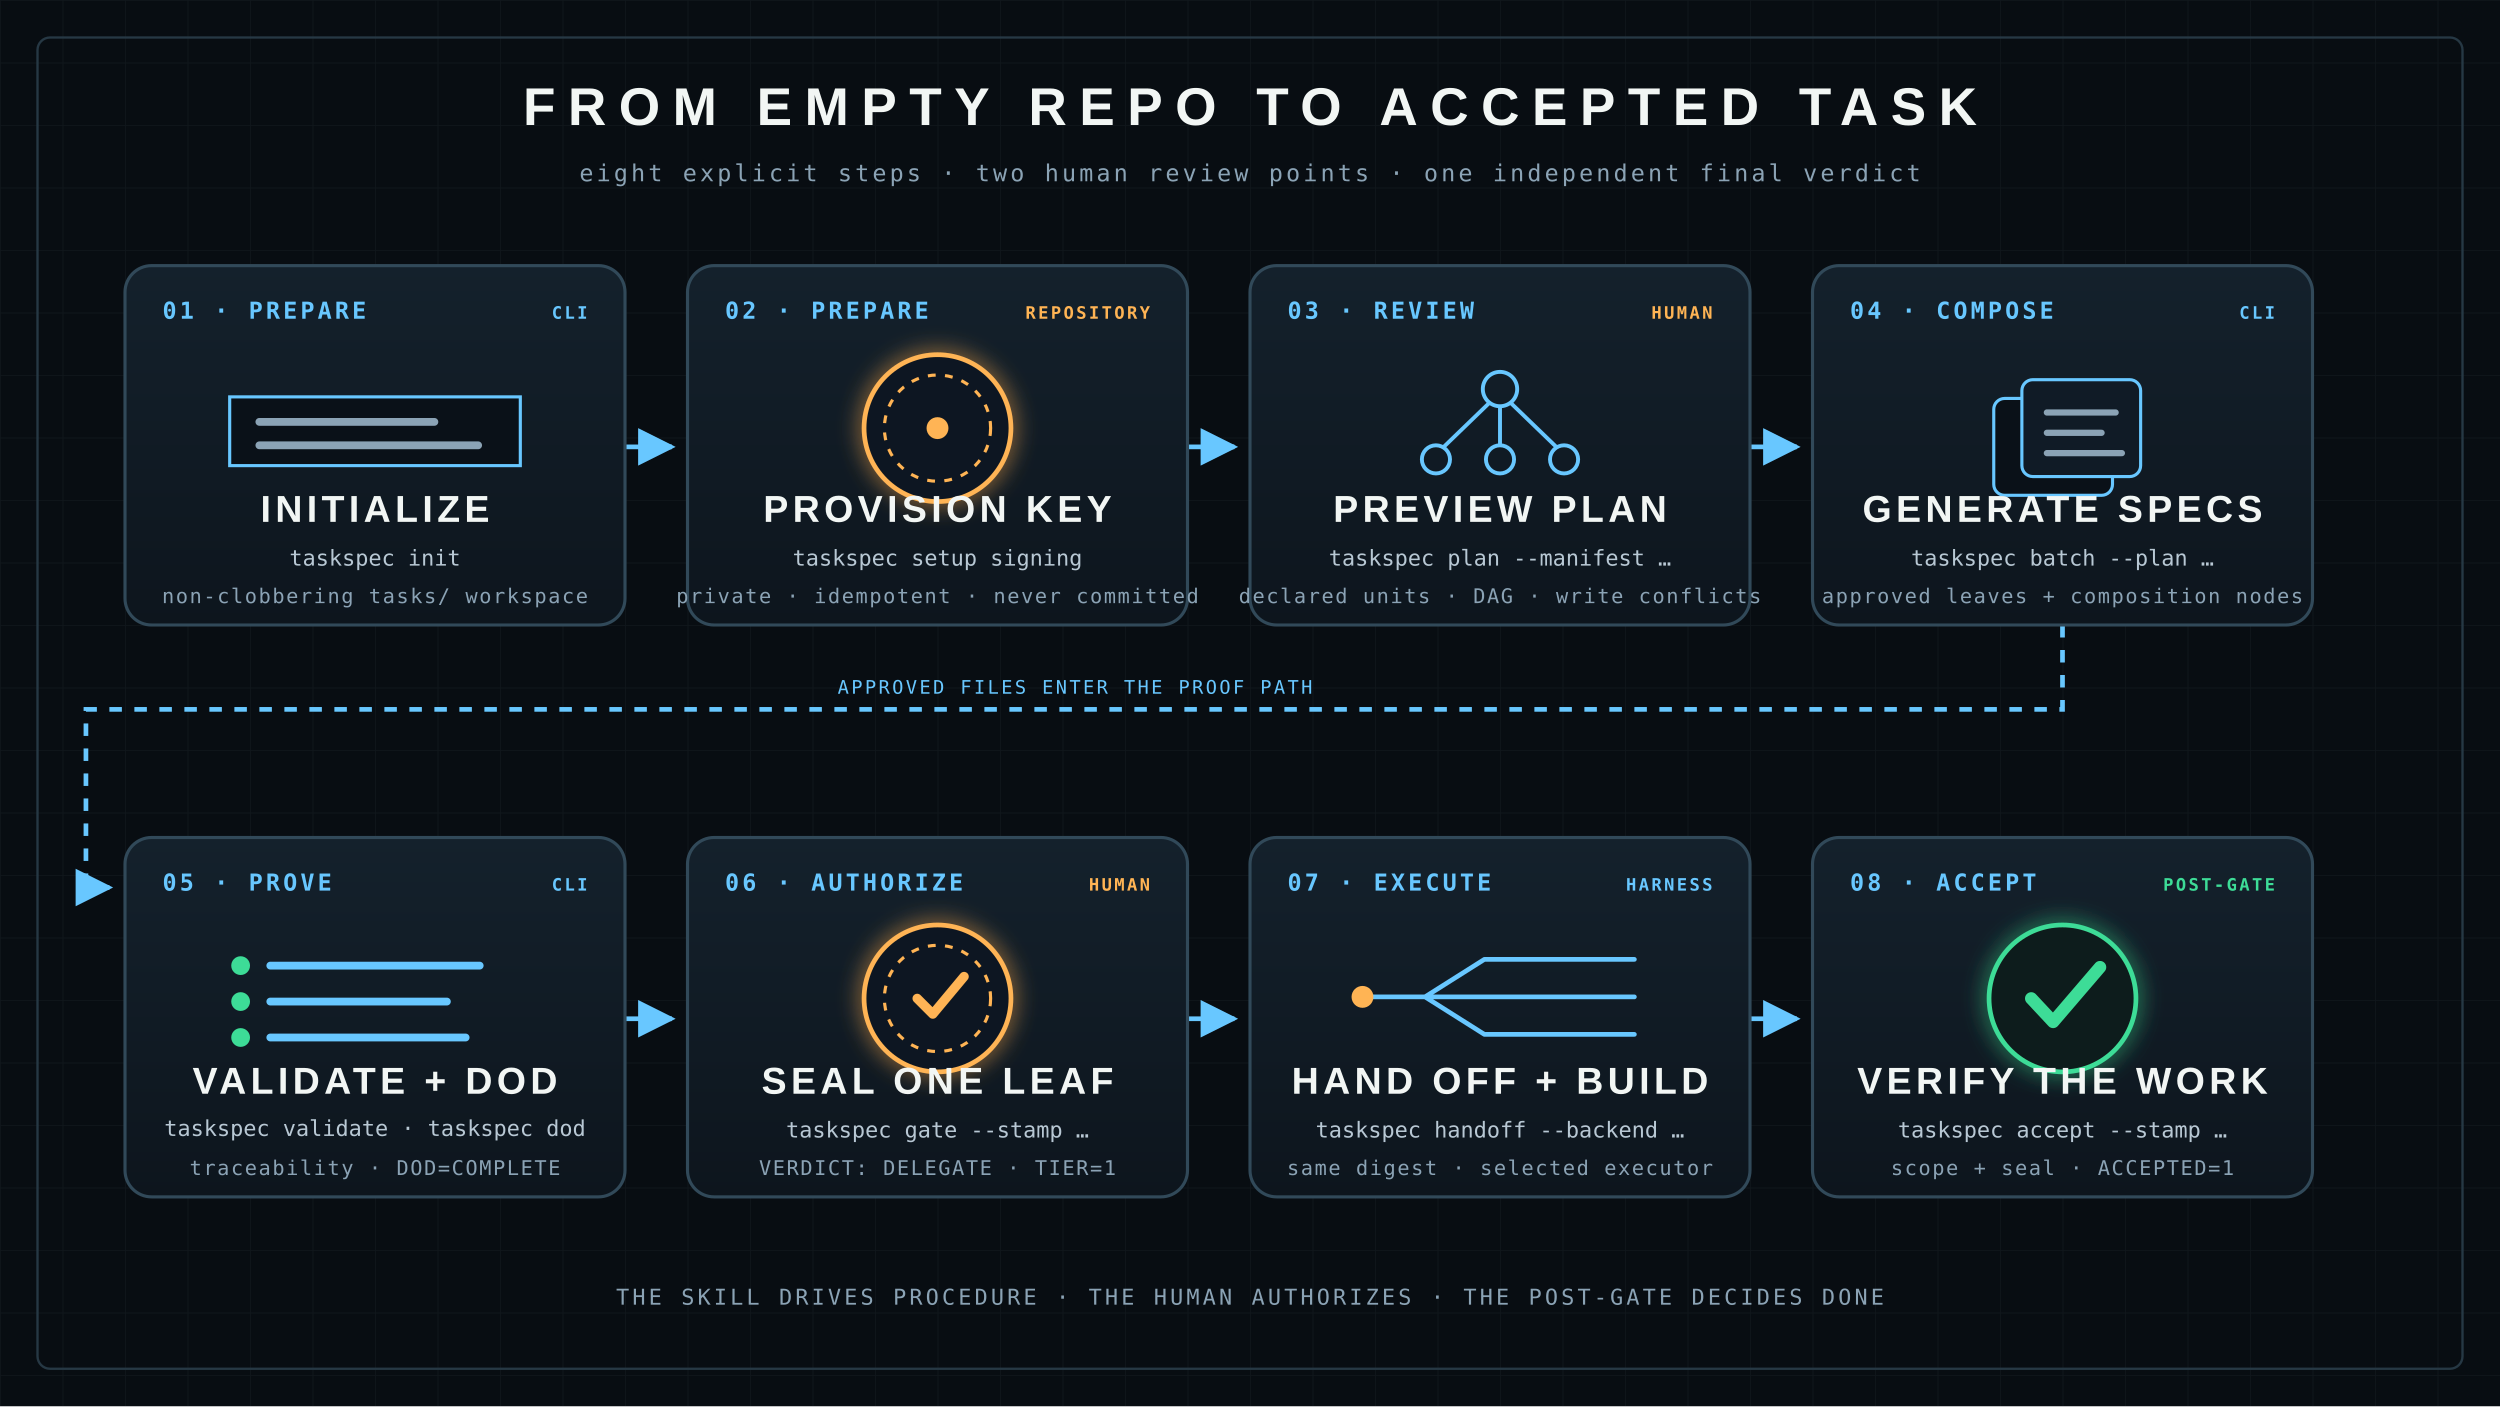
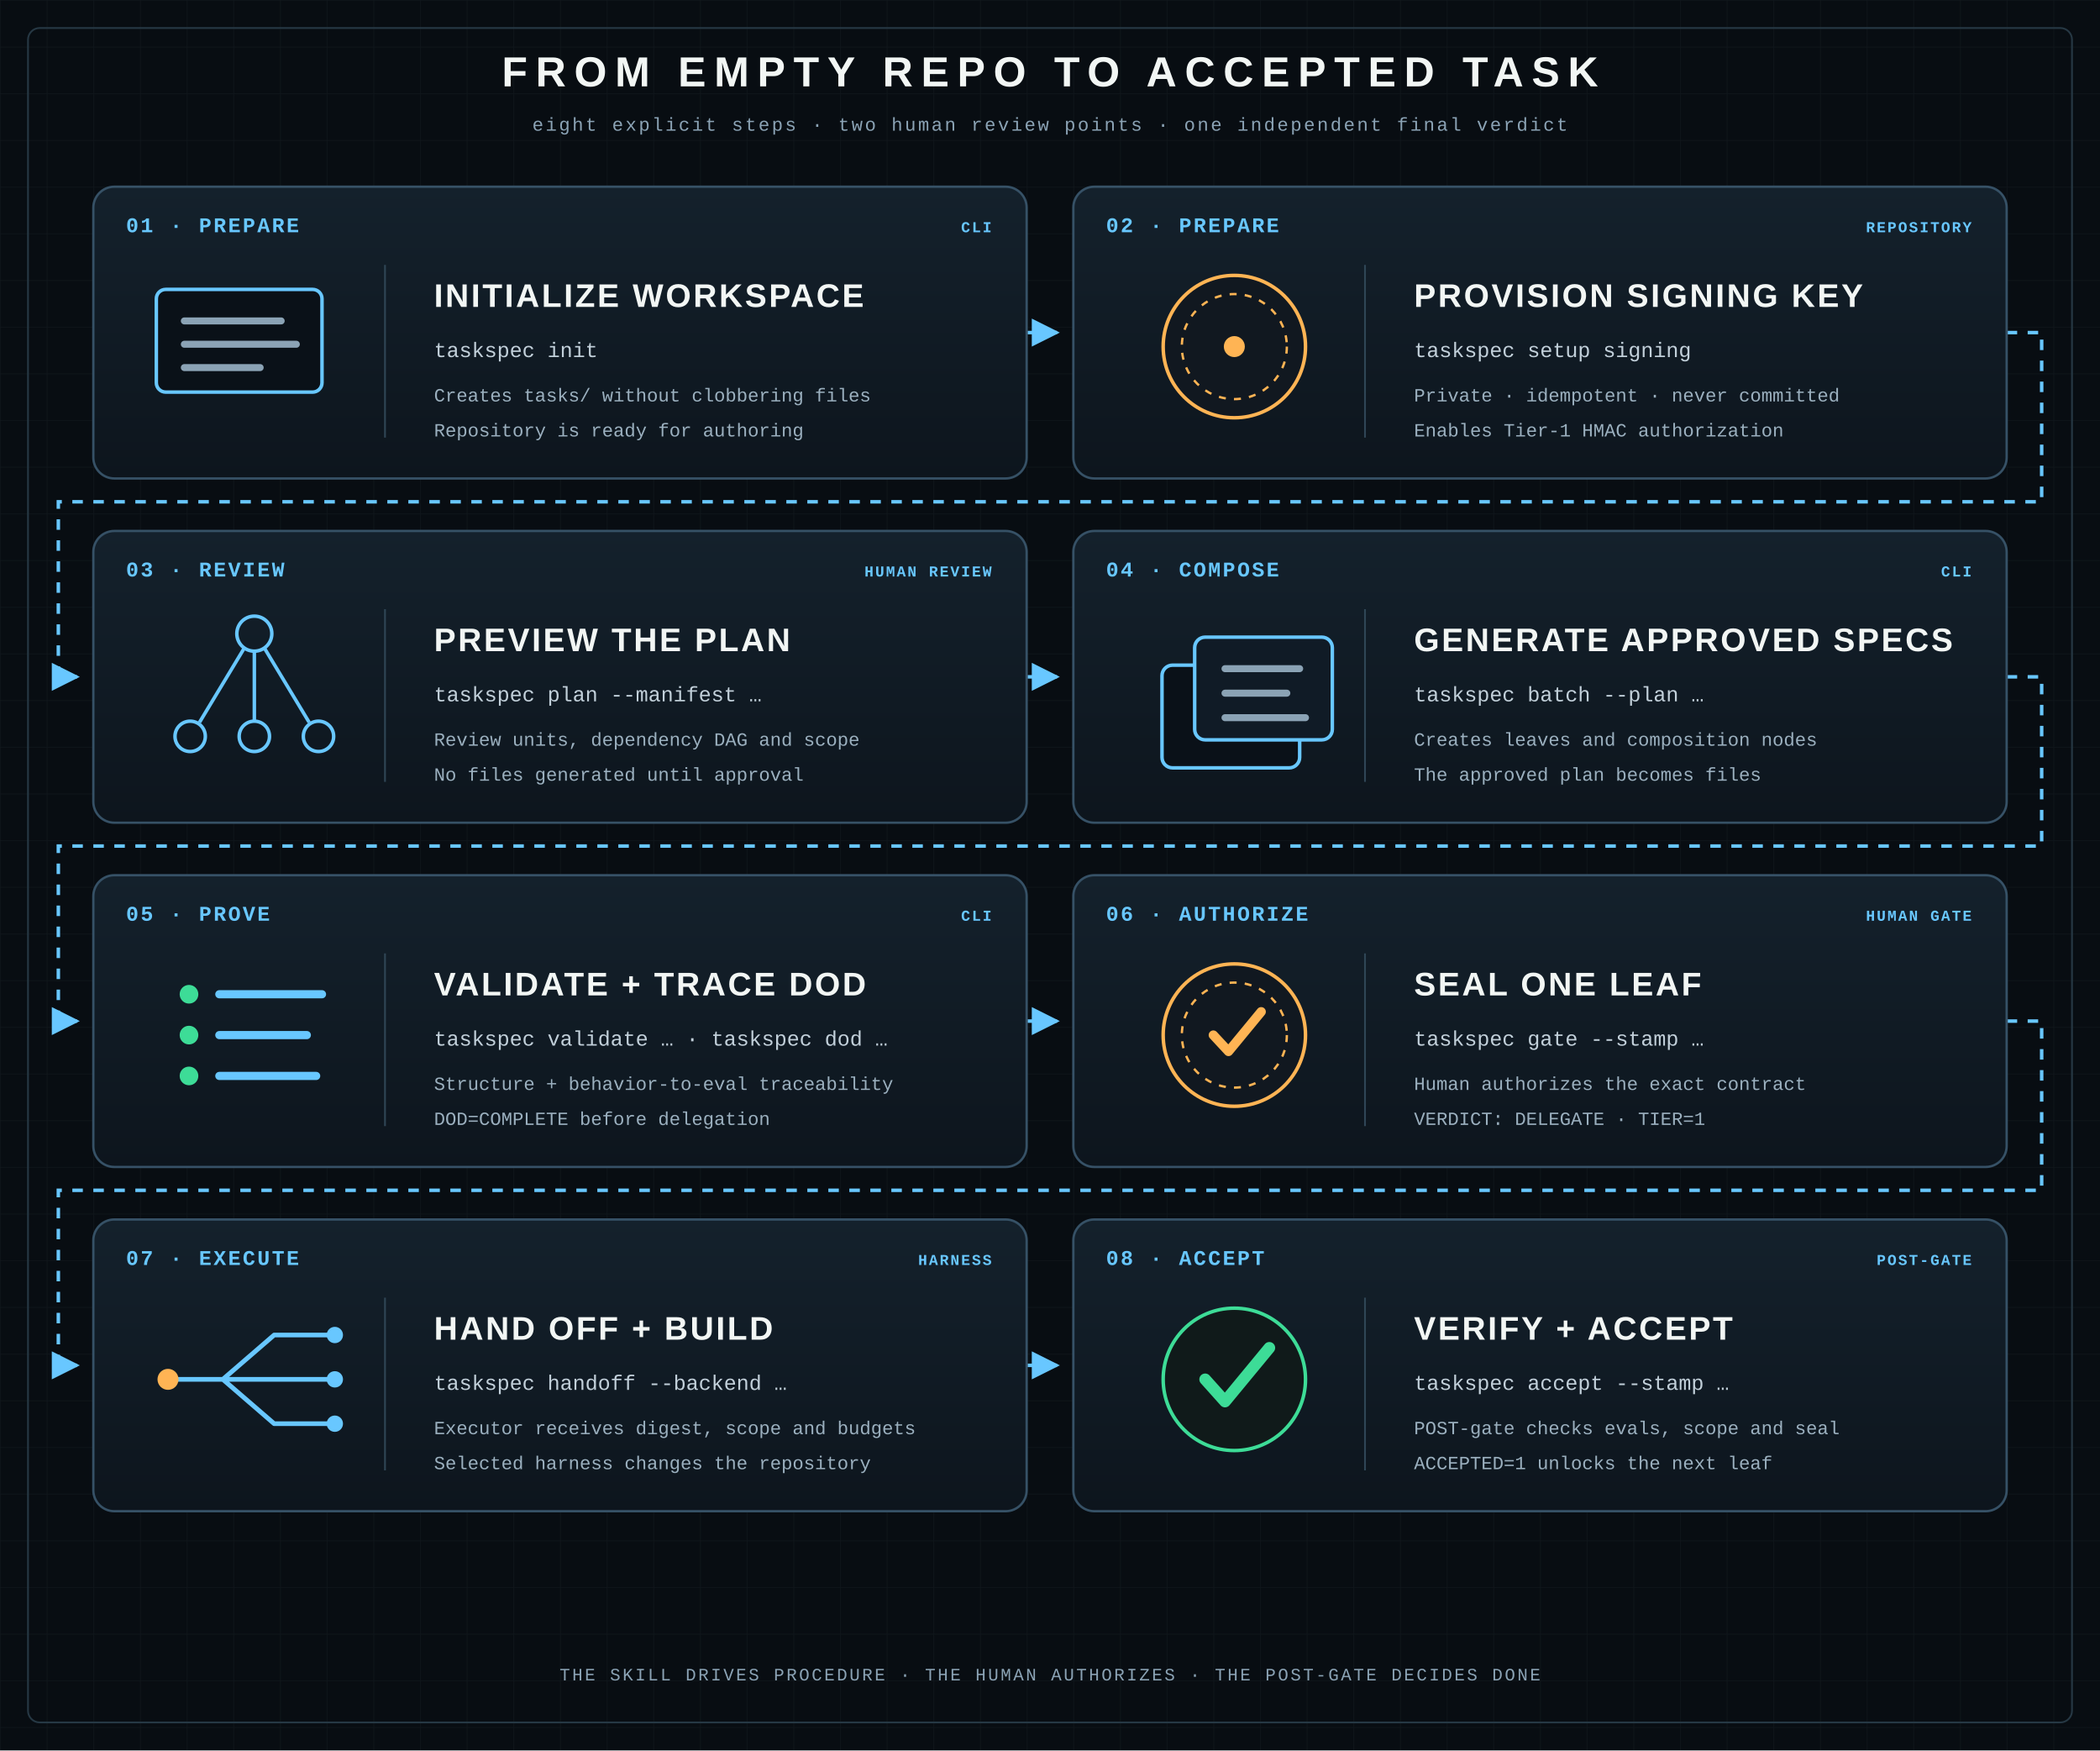
- <svg xmlns="http://www.w3.org/2000/svg" width="1600" height="900" viewBox="0 0 1600 900" role="img" aria-labelledby="title desc">
+ <svg xmlns="http://www.w3.org/2000/svg" width="1800" height="1500" viewBox="0 0 1800 1500" role="img" aria-labelledby="title desc">
  <defs>
    <pattern id="grid" width="40" height="40" patternUnits="userSpaceOnUse">
      <path d="M40 0H0V40" fill="none" stroke="#8ba3b5" stroke-opacity="0.07" stroke-width="1" />
    </pattern>
    <linearGradient id="card" x1="0" y1="0" x2="0" y2="1">
      <stop offset="0" stop-color="#14212c" />
      <stop offset="1" stop-color="#0d151d" />
    </linearGradient>
-     <filter id="amberGlow" x="-80%" y="-80%" width="260%" height="260%">
-       <feGaussianBlur stdDeviation="7" result="b" />
-       <feMerge>
-         <feMergeNode in="b" />
-         <feMergeNode in="SourceGraphic" />
-       </feMerge>
-     </filter>
-     <filter id="greenGlow" x="-80%" y="-80%" width="260%" height="260%">
-       <feGaussianBlur stdDeviation="7" result="b" />
-       <feMerge>
-         <feMergeNode in="b" />
-         <feMergeNode in="SourceGraphic" />
-       </feMerge>
-     </filter>
    <marker id="arrowBlue" viewBox="0 0 10 10" refX="9" refY="5" markerWidth="8" markerHeight="8" orient="auto">
      <path d="M0 0L10 5L0 10z" fill="#68c7ff" />
    </marker>
    <style>
-       .sans { font-family: "Avenir Next", "Helvetica Neue", Arial, sans-serif; }
-       .mono { font-family: Menlo, "SFMono-Regular", Consolas, monospace; }
-       .card { fill: url(#card); stroke: #314959; stroke-width: 2; }
-       .number { font: 700 15px Menlo, "SFMono-Regular", Consolas, monospace; letter-spacing: 2px; fill: #68c7ff; }
-       .name { font: 700 24px "Avenir Next", "Helvetica Neue", Arial, sans-serif; letter-spacing: 2.8px; fill: #f2f6f4; }
-       .command { font: 14px Menlo, "SFMono-Regular", Consolas, monospace; fill: #b8c8d4; }
-       .result { font: 13px Menlo, "SFMono-Regular", Consolas, monospace; letter-spacing: 1px; fill: #8ba3b5; }
-       .role { font: 700 11px Menlo, "SFMono-Regular", Consolas, monospace; letter-spacing: 1.5px; }
+       .sans { font-family: Arial, Helvetica, sans-serif; }
+       .mono { font-family: Menlo, Consolas, "Liberation Mono", monospace; }
+       .step-card { fill: url(#card); stroke: #365166; stroke-width: 2; }
+       .number { font: 700 18px Menlo, Consolas, "Liberation Mono", monospace; letter-spacing: 1.7px; fill: #68c7ff; }
+       .role { font: 700 13px Menlo, Consolas, "Liberation Mono", monospace; letter-spacing: 1.4px; fill: #68c7ff; }
+       .name { font: 700 28px Arial, Helvetica, sans-serif; letter-spacing: 1.9px; fill: #f2f6f4; }
+       .command { font: 18px Menlo, Consolas, "Liberation Mono", monospace; fill: #c2d0da; }
+       .result { font: 16px Menlo, Consolas, "Liberation Mono", monospace; fill: #9bb0bf; }
      .edge { fill: none; stroke: #68c7ff; stroke-width: 3; marker-end: url(#arrowBlue); }
    </style>
  </defs>
-   <rect width="1600" height="900" fill="#080d12" />
-   <rect width="1600" height="900" fill="url(#grid)" />
-   <rect x="24" y="24" width="1552" height="852" rx="8" fill="none" stroke="#263844" stroke-width="1.5" />
-   <text x="800" y="80" text-anchor="middle" class="sans" font-size="34" font-weight="700" letter-spacing="8" fill="#f2f6f4">FROM EMPTY REPO TO ACCEPTED TASK</text>
-   <text x="800" y="116" text-anchor="middle" class="mono" font-size="15" letter-spacing="2" fill="#8ba3b5">eight explicit steps · two human review points · one independent final verdict</text>
-   <path class="edge" d="M400 286H430" />
-   <path class="edge" d="M760 286H790" />
-   <path class="edge" d="M1120 286H1150" />
-   <path d="M1320 400V454H55V568H70" fill="none" stroke="#68c7ff" stroke-width="3" stroke-dasharray="8 8" marker-end="url(#arrowBlue)" />
-   <text x="688" y="444" text-anchor="middle" class="mono" font-size="12" letter-spacing="1.5" fill="#68c7ff">APPROVED FILES ENTER THE PROOF PATH</text>
-   <path class="edge" d="M400 652H430" />
-   <path class="edge" d="M760 652H790" />
-   <path class="edge" d="M1120 652H1150" />
-   <g transform="translate(80 170)">
-     <rect class="card" width="320" height="230" rx="17" />
-     <text class="number" x="24" y="34">01 · PREPARE</text>
-     <text class="role" x="296" y="34" text-anchor="end" fill="#68c7ff">CLI</text>
-     <path d="M67 84H253V128H67z" fill="#0a1118" stroke="#68c7ff" stroke-width="2" />
-     <path d="M86 100H198M86 115H226" stroke="#8ba3b5" stroke-width="5" stroke-linecap="round" />
-     <text class="name" x="160" y="164" text-anchor="middle">INITIALIZE</text>
-     <text class="command" x="160" y="192" text-anchor="middle">taskspec init</text>
-     <text class="result" x="160" y="216" text-anchor="middle">non-clobbering tasks/ workspace</text>
+   <rect width="1800" height="1500" fill="#080d12" />
+   <rect width="1800" height="1500" fill="url(#grid)" />
+   <rect x="24" y="24" width="1752" height="1452" rx="10" fill="none" stroke="#263844" stroke-width="1.5" />
+   <text x="900" y="74" text-anchor="middle" class="sans" font-size="36" font-weight="700" letter-spacing="7" fill="#f2f6f4">FROM EMPTY REPO TO ACCEPTED TASK</text>
+   <text x="900" y="112" text-anchor="middle" class="mono" font-size="16" letter-spacing="1.8" fill="#8ba3b5">eight explicit steps · two human review points · one independent final verdict</text>
+   <path class="edge" d="M880 285H906" />
+   <path d="M1720 285H1750V430H50V580H66" fill="none" stroke="#68c7ff" stroke-width="3" stroke-dasharray="9 9" marker-end="url(#arrowBlue)" />
+   <path class="edge" d="M880 580H906" />
+   <path d="M1720 580H1750V725H50V875H66" fill="none" stroke="#68c7ff" stroke-width="3" stroke-dasharray="9 9" marker-end="url(#arrowBlue)" />
+   <path class="edge" d="M880 875H906" />
+   <path d="M1720 875H1750V1020H50V1170H66" fill="none" stroke="#68c7ff" stroke-width="3" stroke-dasharray="9 9" marker-end="url(#arrowBlue)" />
+   <path class="edge" d="M880 1170H906" />
+   <g class="step" data-step="01" transform="translate(80 160)">
+     <rect class="step-card" data-card-bg="true" width="800" height="250" rx="18" />
+     <text class="number" x="28" y="39">01 · PREPARE</text>
+     <text class="role" x="770" y="39" text-anchor="end">CLI</text>
+     <path d="M250 67V215" stroke="#2f4656" stroke-width="1.5" />
+     <g transform="translate(54 88)">
+       <rect width="142" height="88" rx="8" fill="#0a1118" stroke="#68c7ff" stroke-width="3" />
+       <path d="M24 27H107M24 47H120M24 67H89" stroke="#8ba3b5" stroke-width="6" stroke-linecap="round" />
+     </g>
+     <text class="name" x="292" y="103">INITIALIZE WORKSPACE</text>
+     <text class="command" x="292" y="146">taskspec init</text>
+     <text class="result" x="292" y="184">Creates tasks/ without clobbering files</text>
+     <text class="result" x="292" y="214">Repository is ready for authoring</text>
  </g>
-   <g transform="translate(440 170)">
-     <rect class="card" width="320" height="230" rx="17" />
-     <text class="number" x="24" y="34">02 · PREPARE</text>
-     <text class="role" x="296" y="34" text-anchor="end" fill="#ffb454">REPOSITORY</text>
-     <g transform="translate(160 104)" filter="url(#amberGlow)">
-       <circle r="47" fill="#111820" stroke="#ffb454" stroke-width="3" />
-       <circle r="34" fill="none" stroke="#ffb454" stroke-width="2" stroke-dasharray="5 6" />
-       <circle r="7" fill="#ffb454" />
+   <g class="step" data-step="02" transform="translate(920 160)">
+     <rect class="step-card" data-card-bg="true" width="800" height="250" rx="18" stroke="#8c672f" />
+     <text class="number" x="28" y="39">02 · PREPARE</text>
+     <text class="role" x="770" y="39" text-anchor="end" fill="#ffb454">REPOSITORY</text>
+     <path d="M250 67V215" stroke="#2f4656" stroke-width="1.5" />
+     <g transform="translate(138 137)">
+       <circle r="61" fill="#111820" stroke="#ffb454" stroke-width="3" />
+       <circle r="45" fill="none" stroke="#ffb454" stroke-width="2" stroke-dasharray="6 7" />
+       <circle r="9" fill="#ffb454" />
    </g>
-     <text class="name" x="160" y="164" text-anchor="middle">PROVISION KEY</text>
-     <text class="command" x="160" y="192" text-anchor="middle">taskspec setup signing</text>
-     <text class="result" x="160" y="216" text-anchor="middle">private · idempotent · never committed</text>
+     <text class="name" x="292" y="103">PROVISION SIGNING KEY</text>
+     <text class="command" x="292" y="146">taskspec setup signing</text>
+     <text class="result" x="292" y="184">Private · idempotent · never committed</text>
+     <text class="result" x="292" y="214">Enables Tier-1 HMAC authorization</text>
  </g>
-   <g transform="translate(800 170)">
-     <rect class="card" width="320" height="230" rx="17" stroke="#7b5a2b" />
-     <text class="number" x="24" y="34" fill="#ffb454">03 · REVIEW</text>
-     <text class="role" x="296" y="34" text-anchor="end" fill="#ffb454">HUMAN</text>
-     <g fill="none" stroke="#68c7ff" stroke-width="2.5">
-       <circle cx="160" cy="79" r="11" />
-       <circle cx="119" cy="124" r="9" />
-       <circle cx="160" cy="124" r="9" />
-       <circle cx="201" cy="124" r="9" />
-       <path d="M153 88L124 116M160 90V115M167 88L196 116" />
+   <g class="step" data-step="03" transform="translate(80 455)">
+     <rect class="step-card" data-card-bg="true" width="800" height="250" rx="18" stroke="#8c672f" />
+     <text class="number" x="28" y="39" fill="#ffb454">03 · REVIEW</text>
+     <text class="role" x="770" y="39" text-anchor="end" fill="#ffb454">HUMAN REVIEW</text>
+     <path d="M250 67V215" stroke="#2f4656" stroke-width="1.5" />
+     <g transform="translate(138 137)" fill="none" stroke="#68c7ff" stroke-width="3">
+       <circle cy="-49" r="15" />
+       <circle cx="-55" cy="39" r="13" />
+       <circle cy="39" r="13" />
+       <circle cx="55" cy="39" r="13" />
+       <path d="M-9 -36L-47 27M0 -34V26M9 -36L47 27" />
    </g>
-     <text class="name" x="160" y="164" text-anchor="middle">PREVIEW PLAN</text>
-     <text class="command" x="160" y="192" text-anchor="middle">taskspec plan --manifest …</text>
-     <text class="result" x="160" y="216" text-anchor="middle">declared units · DAG · write conflicts</text>
+     <text class="name" x="292" y="103">PREVIEW THE PLAN</text>
+     <text class="command" x="292" y="146">taskspec plan --manifest …</text>
+     <text class="result" x="292" y="184">Review units, dependency DAG and scope</text>
+     <text class="result" x="292" y="214">No files generated until approval</text>
  </g>
-   <g transform="translate(1160 170)">
-     <rect class="card" width="320" height="230" rx="17" />
-     <text class="number" x="24" y="34">04 · COMPOSE</text>
-     <text class="role" x="296" y="34" text-anchor="end" fill="#68c7ff">CLI</text>
-     <g transform="translate(116 65)">
-       <rect x="0" y="20" width="76" height="62" rx="7" fill="#0a1118" stroke="#68c7ff" stroke-width="2" />
-       <rect x="18" y="8" width="76" height="62" rx="7" fill="#101b26" stroke="#68c7ff" stroke-width="2" />
-       <path d="M34 29H78M34 42H69M34 55H82" stroke="#8ba3b5" stroke-width="4" stroke-linecap="round" />
+   <g class="step" data-step="04" transform="translate(920 455)">
+     <rect class="step-card" data-card-bg="true" width="800" height="250" rx="18" />
+     <text class="number" x="28" y="39">04 · COMPOSE</text>
+     <text class="role" x="770" y="39" text-anchor="end">CLI</text>
+     <path d="M250 67V215" stroke="#2f4656" stroke-width="1.5" />
+     <g transform="translate(76 91)">
+       <rect x="0" y="24" width="118" height="88" rx="9" fill="#0a1118" stroke="#68c7ff" stroke-width="3" />
+       <rect x="28" width="118" height="88" rx="9" fill="#101b26" stroke="#68c7ff" stroke-width="3" />
+       <path d="M54 27H118M54 48H107M54 69H123" stroke="#8ba3b5" stroke-width="6" stroke-linecap="round" />
    </g>
-     <text class="name" x="160" y="164" text-anchor="middle">GENERATE SPECS</text>
-     <text class="command" x="160" y="192" text-anchor="middle">taskspec batch --plan …</text>
-     <text class="result" x="160" y="216" text-anchor="middle">approved leaves + composition nodes</text>
+     <text class="name" x="292" y="103">GENERATE APPROVED SPECS</text>
+     <text class="command" x="292" y="146">taskspec batch --plan …</text>
+     <text class="result" x="292" y="184">Creates leaves and composition nodes</text>
+     <text class="result" x="292" y="214">The approved plan becomes files</text>
  </g>
-   <g transform="translate(80 536)">
-     <rect class="card" width="320" height="230" rx="17" />
-     <text class="number" x="24" y="34">05 · PROVE</text>
-     <text class="role" x="296" y="34" text-anchor="end" fill="#68c7ff">CLI</text>
-     <path d="M93 82H227M93 105H206M93 128H218" stroke="#68c7ff" stroke-width="5" stroke-linecap="round" />
-     <circle cx="74" cy="82" r="6" fill="#3ddc97" />
-     <circle cx="74" cy="105" r="6" fill="#3ddc97" />
-     <circle cx="74" cy="128" r="6" fill="#3ddc97" />
-     <text class="name" x="160" y="164" text-anchor="middle">VALIDATE + DOD</text>
-     <text class="command" x="160" y="191" text-anchor="middle">taskspec validate · taskspec dod</text>
-     <text class="result" x="160" y="216" text-anchor="middle" fill="#3ddc97">traceability · DOD=COMPLETE</text>
+   <g class="step" data-step="05" transform="translate(80 750)">
+     <rect class="step-card" data-card-bg="true" width="800" height="250" rx="18" />
+     <text class="number" x="28" y="39">05 · PROVE</text>
+     <text class="role" x="770" y="39" text-anchor="end">CLI</text>
+     <path d="M250 67V215" stroke="#2f4656" stroke-width="1.5" />
+     <path d="M108 102H196M108 137H183M108 172H191" stroke="#68c7ff" stroke-width="7" stroke-linecap="round" />
+     <circle cx="82" cy="102" r="8" fill="#3ddc97" />
+     <circle cx="82" cy="137" r="8" fill="#3ddc97" />
+     <circle cx="82" cy="172" r="8" fill="#3ddc97" />
+     <text class="name" x="292" y="103">VALIDATE + TRACE DOD</text>
+     <text class="command" x="292" y="146">taskspec validate …  ·  taskspec dod …</text>
+     <text class="result" x="292" y="184">Structure + behavior-to-eval traceability</text>
+     <text class="result" x="292" y="214" fill="#3ddc97">DOD=COMPLETE before delegation</text>
  </g>
-   <g transform="translate(440 536)">
-     <rect class="card" width="320" height="230" rx="17" stroke="#7b5a2b" />
-     <text class="number" x="24" y="34" fill="#ffb454">06 · AUTHORIZE</text>
-     <text class="role" x="296" y="34" text-anchor="end" fill="#ffb454">HUMAN</text>
-     <g transform="translate(160 103)" filter="url(#amberGlow)">
-       <circle r="47" fill="#111820" stroke="#ffb454" stroke-width="3" />
-       <circle r="34" fill="none" stroke="#ffb454" stroke-width="2" stroke-dasharray="5 6" />
-       <path d="M-13 0L-3 10L17 -14" fill="none" stroke="#ffb454" stroke-width="6" stroke-linecap="round" stroke-linejoin="round" />
+   <g class="step" data-step="06" transform="translate(920 750)">
+     <rect class="step-card" data-card-bg="true" width="800" height="250" rx="18" stroke="#8c672f" />
+     <text class="number" x="28" y="39" fill="#ffb454">06 · AUTHORIZE</text>
+     <text class="role" x="770" y="39" text-anchor="end" fill="#ffb454">HUMAN GATE</text>
+     <path d="M250 67V215" stroke="#2f4656" stroke-width="1.5" />
+     <g transform="translate(138 137)">
+       <circle r="61" fill="#111820" stroke="#ffb454" stroke-width="3" />
+       <circle r="45" fill="none" stroke="#ffb454" stroke-width="2" stroke-dasharray="6 7" />
+       <path d="M-18 0L-5 14L23 -20" fill="none" stroke="#ffb454" stroke-width="8" stroke-linecap="round" stroke-linejoin="round" />
    </g>
-     <text class="name" x="160" y="164" text-anchor="middle">SEAL ONE LEAF</text>
-     <text class="command" x="160" y="192" text-anchor="middle">taskspec gate --stamp …</text>
-     <text class="result" x="160" y="216" text-anchor="middle" fill="#ffb454">VERDICT: DELEGATE · TIER=1</text>
+     <text class="name" x="292" y="103">SEAL ONE LEAF</text>
+     <text class="command" x="292" y="146">taskspec gate --stamp …</text>
+     <text class="result" x="292" y="184">Human authorizes the exact contract</text>
+     <text class="result" x="292" y="214" fill="#ffb454">VERDICT: DELEGATE · TIER=1</text>
  </g>
-   <g transform="translate(800 536)">
-     <rect class="card" width="320" height="230" rx="17" />
-     <text class="number" x="24" y="34">07 · EXECUTE</text>
-     <text class="role" x="296" y="34" text-anchor="end" fill="#68c7ff">HARNESS</text>
-     <path d="M72 102H112M112 102L150 78M112 102L150 102M112 102L150 126M150 78H246M150 102H246M150 126H246" fill="none" stroke="#68c7ff" stroke-width="3" stroke-linecap="round" />
-     <circle cx="72" cy="102" r="7" fill="#ffb454" />
-     <text class="name" x="160" y="164" text-anchor="middle">HAND OFF + BUILD</text>
-     <text class="command" x="160" y="192" text-anchor="middle">taskspec handoff --backend …</text>
-     <text class="result" x="160" y="216" text-anchor="middle">same digest · selected executor</text>
+   <g class="step" data-step="07" transform="translate(80 1045)">
+     <rect class="step-card" data-card-bg="true" width="800" height="250" rx="18" />
+     <text class="number" x="28" y="39">07 · EXECUTE</text>
+     <text class="role" x="770" y="39" text-anchor="end">HARNESS</text>
+     <path d="M250 67V215" stroke="#2f4656" stroke-width="1.5" />
+     <g transform="translate(64 86)" fill="none" stroke="#68c7ff" stroke-width="4" stroke-linecap="round">
+       <path d="M0 51H47M47 51L91 13M47 51H91M47 51L91 89M91 13H143M91 51H143M91 89H143" />
+       <circle cy="51" r="9" fill="#ffb454" stroke="none" />
+       <circle cx="143" cy="13" r="7" fill="#68c7ff" stroke="none" />
+       <circle cx="143" cy="51" r="7" fill="#68c7ff" stroke="none" />
+       <circle cx="143" cy="89" r="7" fill="#68c7ff" stroke="none" />
+     </g>
+     <text class="name" x="292" y="103">HAND OFF + BUILD</text>
+     <text class="command" x="292" y="146">taskspec handoff --backend …</text>
+     <text class="result" x="292" y="184">Executor receives digest, scope and budgets</text>
+     <text class="result" x="292" y="214">Selected harness changes the repository</text>
  </g>
-   <g transform="translate(1160 536)">
-     <rect class="card" width="320" height="230" rx="17" stroke="#28684f" />
-     <text class="number" x="24" y="34" fill="#3ddc97">08 · ACCEPT</text>
-     <text class="role" x="296" y="34" text-anchor="end" fill="#3ddc97">POST-GATE</text>
-     <g transform="translate(160 103)" filter="url(#greenGlow)">
-       <circle r="47" fill="#101a1a" stroke="#3ddc97" stroke-width="3" />
-       <path d="M-20 0L-6 15L24 -20" fill="none" stroke="#3ddc97" stroke-width="8" stroke-linecap="round" stroke-linejoin="round" />
+   <g class="step" data-step="08" transform="translate(920 1045)">
+     <rect class="step-card" data-card-bg="true" width="800" height="250" rx="18" stroke="#28775a" />
+     <text class="number" x="28" y="39" fill="#3ddc97">08 · ACCEPT</text>
+     <text class="role" x="770" y="39" text-anchor="end" fill="#3ddc97">POST-GATE</text>
+     <path d="M250 67V215" stroke="#2f4656" stroke-width="1.5" />
+     <g transform="translate(138 137)">
+       <circle r="61" fill="#101a1a" stroke="#3ddc97" stroke-width="3" />
+       <path d="M-25 0L-8 19L30 -27" fill="none" stroke="#3ddc97" stroke-width="10" stroke-linecap="round" stroke-linejoin="round" />
    </g>
-     <text class="name" x="160" y="164" text-anchor="middle" fill="#3ddc97">VERIFY THE WORK</text>
-     <text class="command" x="160" y="192" text-anchor="middle">taskspec accept --stamp …</text>
-     <text class="result" x="160" y="216" text-anchor="middle" fill="#3ddc97">scope + seal · ACCEPTED=1</text>
+     <text class="name" x="292" y="103" fill="#3ddc97">VERIFY + ACCEPT</text>
+     <text class="command" x="292" y="146">taskspec accept --stamp …</text>
+     <text class="result" x="292" y="184">POST-gate checks evals, scope and seal</text>
+     <text class="result" x="292" y="214" fill="#3ddc97">ACCEPTED=1 unlocks the next leaf</text>
  </g>
-   <text x="800" y="835" text-anchor="middle" class="mono" font-size="14" letter-spacing="2" fill="#8ba3b5">THE SKILL DRIVES PROCEDURE · THE HUMAN AUTHORIZES · THE POST-GATE DECIDES DONE</text>
+   <text x="900" y="1440" text-anchor="middle" class="mono" font-size="15" letter-spacing="1.8" fill="#8ba3b5">THE SKILL DRIVES PROCEDURE · THE HUMAN AUTHORIZES · THE POST-GATE DECIDES DONE</text>
</svg>
